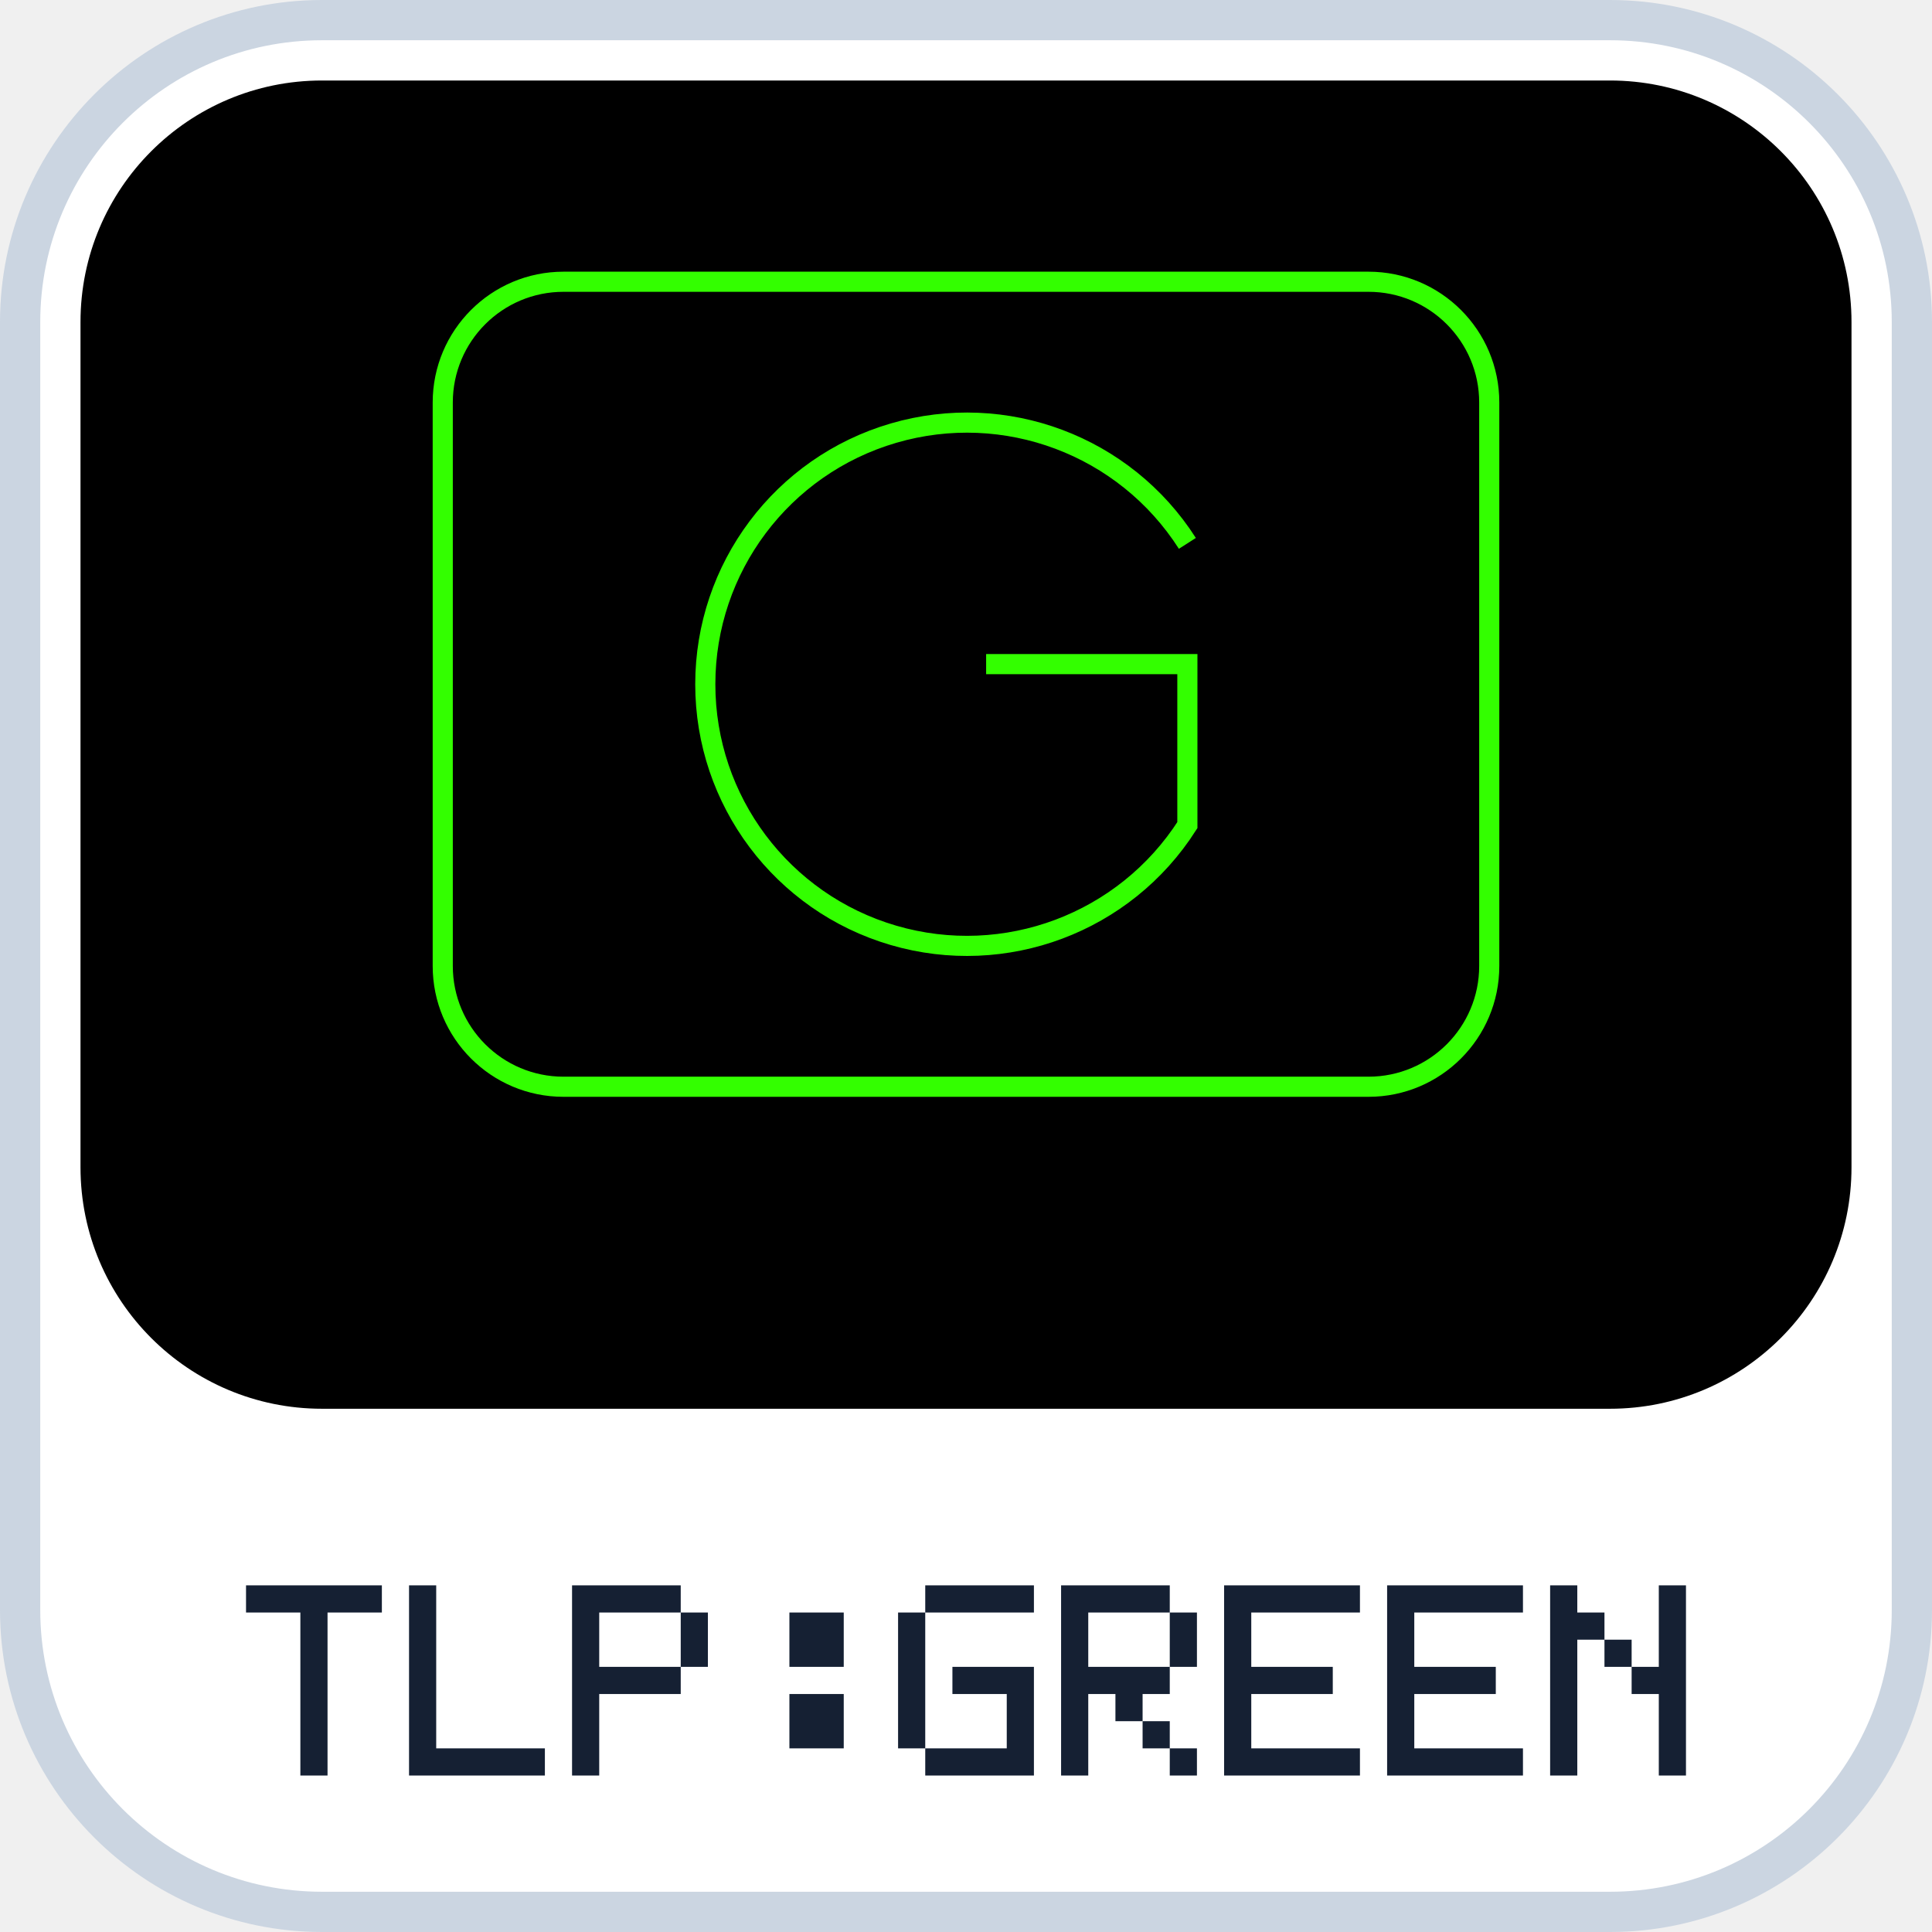
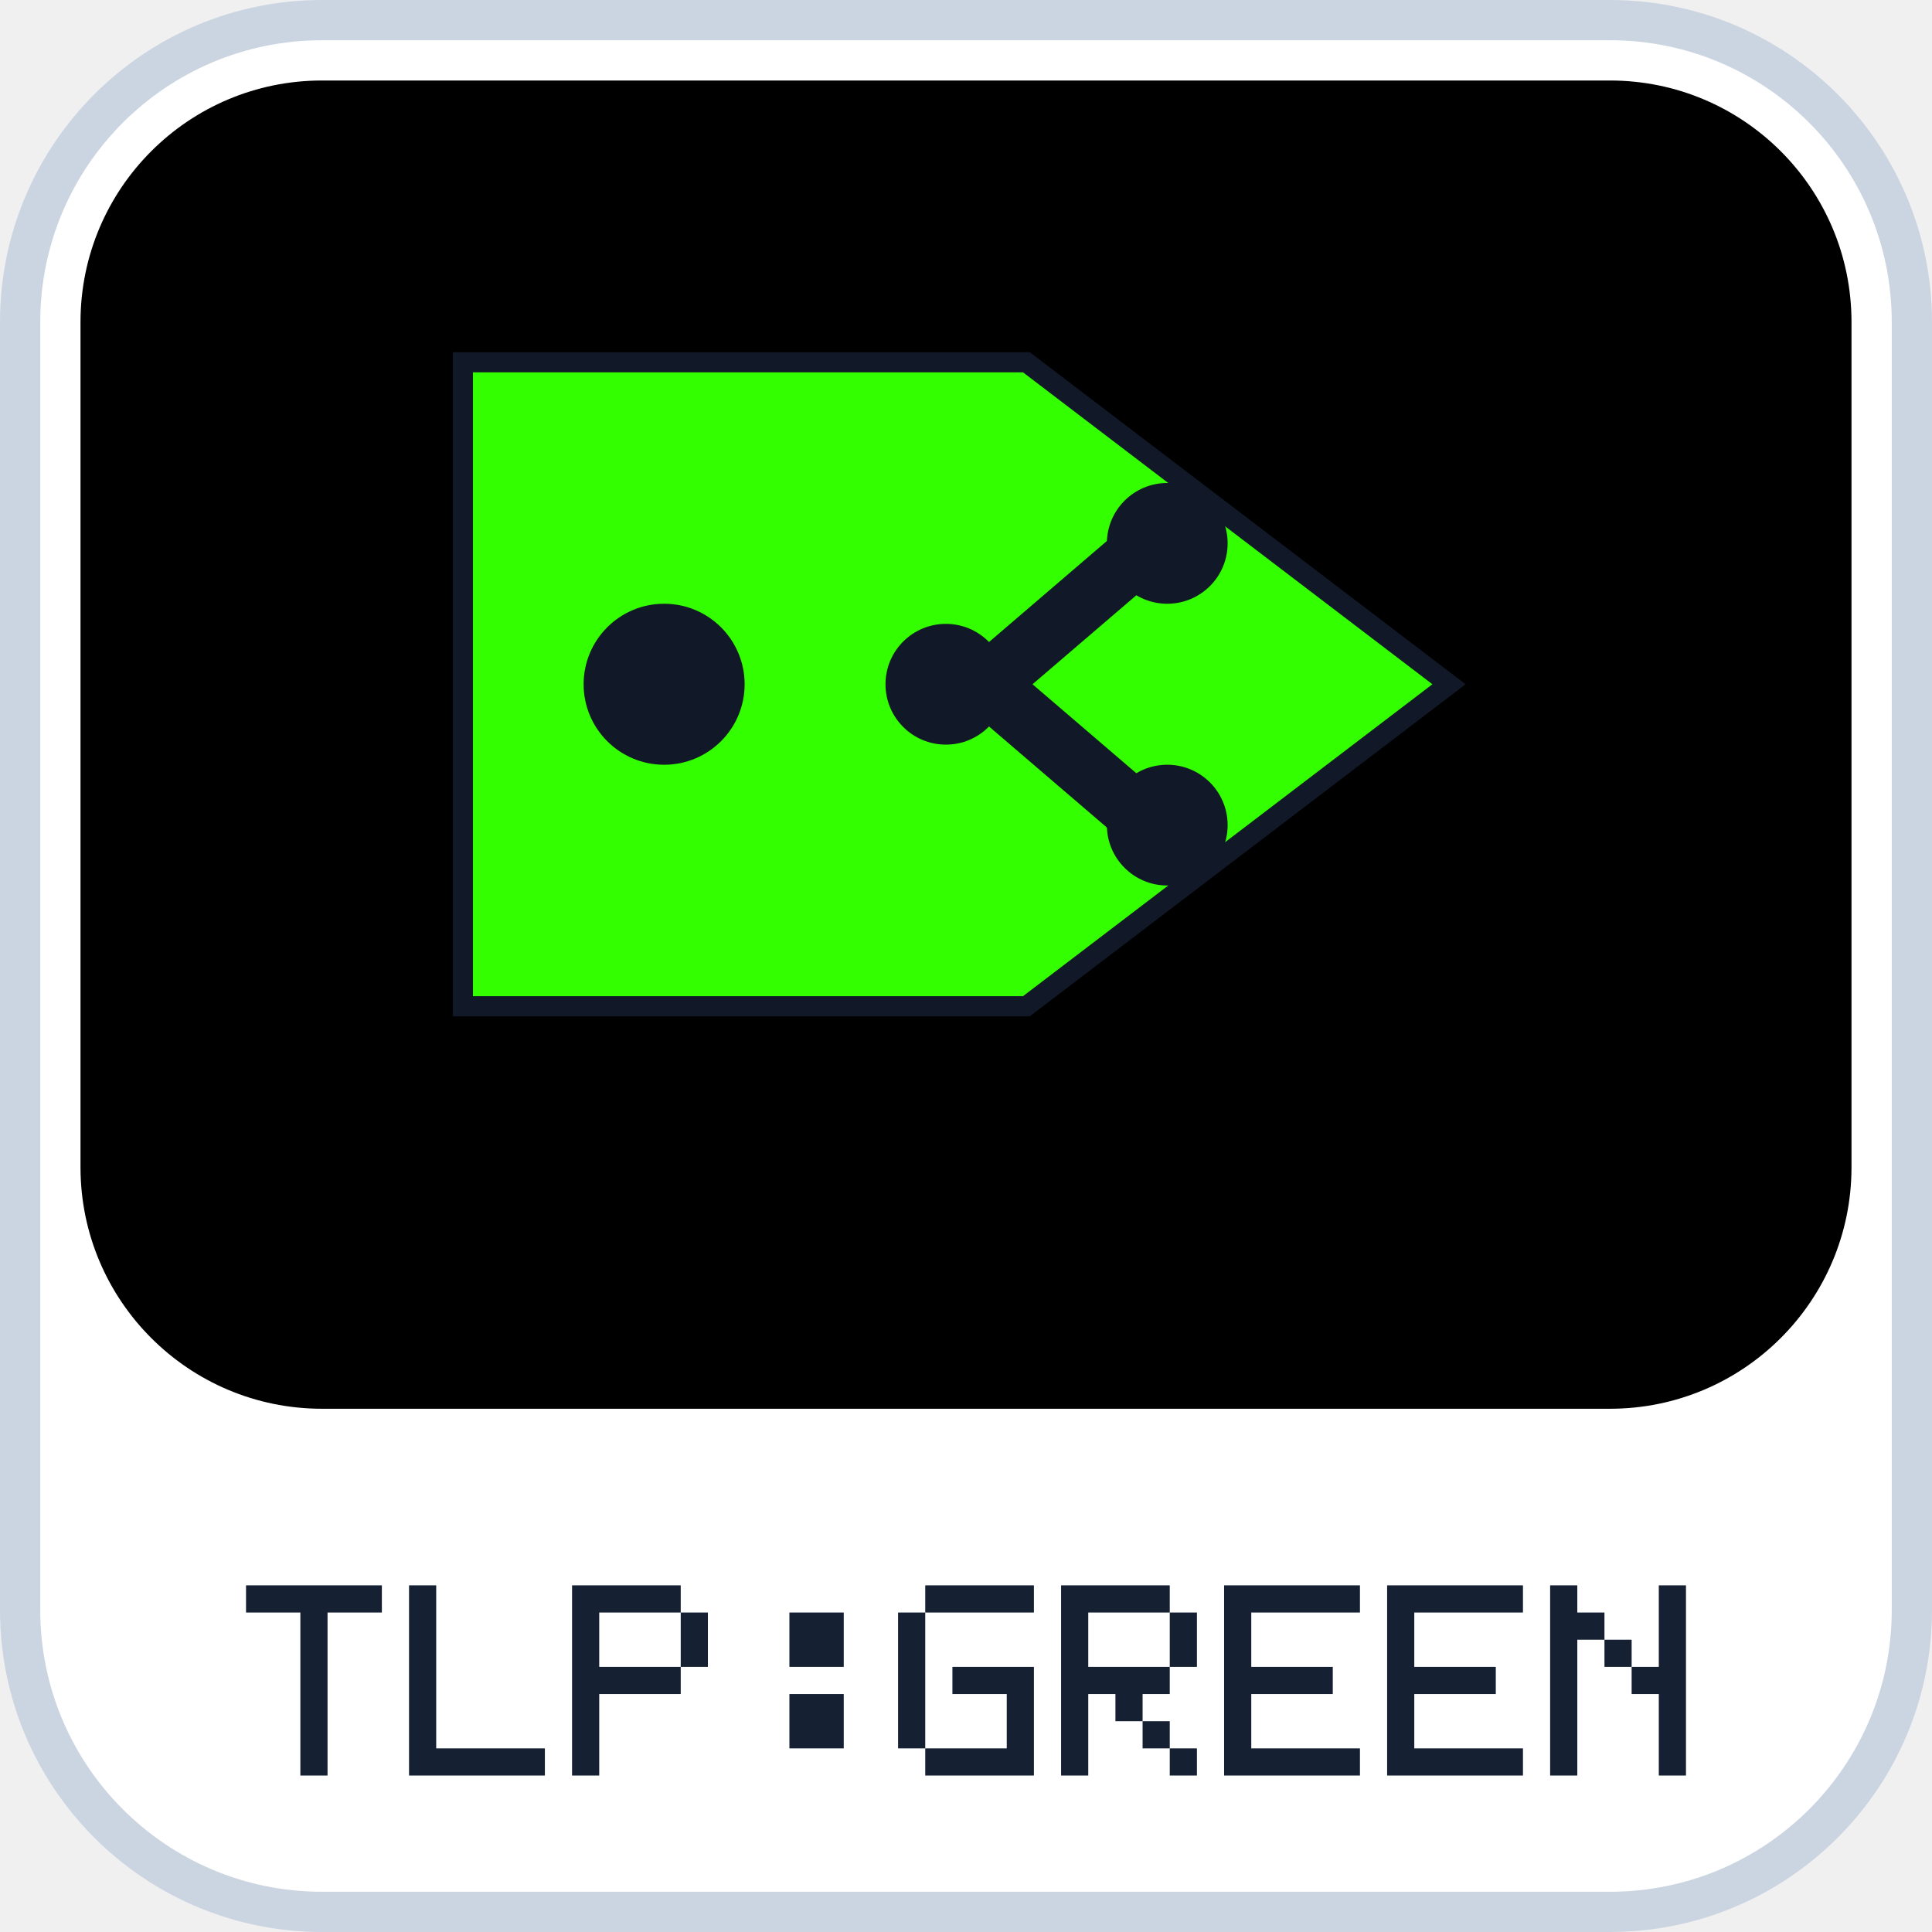
<svg xmlns="http://www.w3.org/2000/svg" viewBox="0 0 96 96" role="img" aria-label="TLP:GREEN labeled tile" focusable="false">
  <rect x="1" y="1" width="94" height="94" rx="15" fill="#FFFFFF" stroke="#CBD5E1" stroke-width="2" />
  <rect x="4" y="4" width="88" height="66" rx="12" fill="#000000" />
  <g transform="translate(16 2)">
-     <rect x="6" y="12" width="52" height="40" rx="6" fill="#000000" stroke="#33FF00" />
-     <g stroke="#33FF00">
-       <path d="M43 25a13 13 0 1 0 0 14v-8H33" />
+     <path d="M7 16h28l21 16-21 16H7z" fill="#33FF00" stroke="#111827" />
+     <circle cx="17" cy="32" r="4" fill="#111827" stroke="none" />
+     <g fill="none" stroke="#111827" stroke-width="3" stroke-linecap="round" stroke-linejoin="round">
+       <path d="m33 32 7-6M33 32l7 6" />
+       <circle cx="31" cy="32" r="3" fill="#111827" stroke="none" />
+       <circle cx="42" cy="25" r="3" fill="#111827" stroke="none" />
+       <circle cx="42" cy="39" r="3" fill="#111827" stroke="none" />
    </g>
  </g>
  <path data-label="TLP:GREEN" fill="#152033" stroke="none" d="M12.225 78.775h1.350v1.350h-1.350zM13.575 78.775h1.350v1.350h-1.350zM14.925 78.775h1.350v1.350h-1.350zM16.275 78.775h1.350v1.350h-1.350zM17.625 78.775h1.350v1.350h-1.350zM14.925 80.125h1.350v1.350h-1.350zM14.925 81.475h1.350v1.350h-1.350zM14.925 82.825h1.350v1.350h-1.350zM14.925 84.175h1.350v1.350h-1.350zM14.925 85.525h1.350v1.350h-1.350zM14.925 86.875h1.350v1.350h-1.350zM20.325 78.775h1.350v1.350h-1.350zM20.325 80.125h1.350v1.350h-1.350zM20.325 81.475h1.350v1.350h-1.350zM20.325 82.825h1.350v1.350h-1.350zM20.325 84.175h1.350v1.350h-1.350zM20.325 85.525h1.350v1.350h-1.350zM20.325 86.875h1.350v1.350h-1.350zM21.675 86.875h1.350v1.350h-1.350zM23.025 86.875h1.350v1.350h-1.350zM24.375 86.875h1.350v1.350h-1.350zM25.725 86.875h1.350v1.350h-1.350zM28.425 78.775h1.350v1.350h-1.350zM29.775 78.775h1.350v1.350h-1.350zM31.125 78.775h1.350v1.350h-1.350zM32.475 78.775h1.350v1.350h-1.350zM28.425 80.125h1.350v1.350h-1.350zM33.825 80.125h1.350v1.350h-1.350zM28.425 81.475h1.350v1.350h-1.350zM33.825 81.475h1.350v1.350h-1.350zM28.425 82.825h1.350v1.350h-1.350zM29.775 82.825h1.350v1.350h-1.350zM31.125 82.825h1.350v1.350h-1.350zM32.475 82.825h1.350v1.350h-1.350zM28.425 84.175h1.350v1.350h-1.350zM28.425 85.525h1.350v1.350h-1.350zM28.425 86.875h1.350v1.350h-1.350zM39.225 80.125h1.350v1.350h-1.350zM40.575 80.125h1.350v1.350h-1.350zM39.225 81.475h1.350v1.350h-1.350zM40.575 81.475h1.350v1.350h-1.350zM39.225 84.175h1.350v1.350h-1.350zM40.575 84.175h1.350v1.350h-1.350zM39.225 85.525h1.350v1.350h-1.350zM40.575 85.525h1.350v1.350h-1.350zM45.975 78.775h1.350v1.350h-1.350zM47.325 78.775h1.350v1.350h-1.350zM48.675 78.775h1.350v1.350h-1.350zM50.025 78.775h1.350v1.350h-1.350zM44.625 80.125h1.350v1.350h-1.350zM44.625 81.475h1.350v1.350h-1.350zM44.625 82.825h1.350v1.350h-1.350zM47.325 82.825h1.350v1.350h-1.350zM48.675 82.825h1.350v1.350h-1.350zM50.025 82.825h1.350v1.350h-1.350zM44.625 84.175h1.350v1.350h-1.350zM50.025 84.175h1.350v1.350h-1.350zM44.625 85.525h1.350v1.350h-1.350zM50.025 85.525h1.350v1.350h-1.350zM45.975 86.875h1.350v1.350h-1.350zM47.325 86.875h1.350v1.350h-1.350zM48.675 86.875h1.350v1.350h-1.350zM50.025 86.875h1.350v1.350h-1.350zM52.725 78.775h1.350v1.350h-1.350zM54.075 78.775h1.350v1.350h-1.350zM55.425 78.775h1.350v1.350h-1.350zM56.775 78.775h1.350v1.350h-1.350zM52.725 80.125h1.350v1.350h-1.350zM58.125 80.125h1.350v1.350h-1.350zM52.725 81.475h1.350v1.350h-1.350zM58.125 81.475h1.350v1.350h-1.350zM52.725 82.825h1.350v1.350h-1.350zM54.075 82.825h1.350v1.350h-1.350zM55.425 82.825h1.350v1.350h-1.350zM56.775 82.825h1.350v1.350h-1.350zM52.725 84.175h1.350v1.350h-1.350zM55.425 84.175h1.350v1.350h-1.350zM52.725 85.525h1.350v1.350h-1.350zM56.775 85.525h1.350v1.350h-1.350zM52.725 86.875h1.350v1.350h-1.350zM58.125 86.875h1.350v1.350h-1.350zM60.825 78.775h1.350v1.350h-1.350zM62.175 78.775h1.350v1.350h-1.350zM63.525 78.775h1.350v1.350h-1.350zM64.875 78.775h1.350v1.350h-1.350zM66.225 78.775h1.350v1.350h-1.350zM60.825 80.125h1.350v1.350h-1.350zM60.825 81.475h1.350v1.350h-1.350zM60.825 82.825h1.350v1.350h-1.350zM62.175 82.825h1.350v1.350h-1.350zM63.525 82.825h1.350v1.350h-1.350zM64.875 82.825h1.350v1.350h-1.350zM60.825 84.175h1.350v1.350h-1.350zM60.825 85.525h1.350v1.350h-1.350zM60.825 86.875h1.350v1.350h-1.350zM62.175 86.875h1.350v1.350h-1.350zM63.525 86.875h1.350v1.350h-1.350zM64.875 86.875h1.350v1.350h-1.350zM66.225 86.875h1.350v1.350h-1.350zM68.925 78.775h1.350v1.350h-1.350zM70.275 78.775h1.350v1.350h-1.350zM71.625 78.775h1.350v1.350h-1.350zM72.975 78.775h1.350v1.350h-1.350zM74.325 78.775h1.350v1.350h-1.350zM68.925 80.125h1.350v1.350h-1.350zM68.925 81.475h1.350v1.350h-1.350zM68.925 82.825h1.350v1.350h-1.350zM70.275 82.825h1.350v1.350h-1.350zM71.625 82.825h1.350v1.350h-1.350zM72.975 82.825h1.350v1.350h-1.350zM68.925 84.175h1.350v1.350h-1.350zM68.925 85.525h1.350v1.350h-1.350zM68.925 86.875h1.350v1.350h-1.350zM70.275 86.875h1.350v1.350h-1.350zM71.625 86.875h1.350v1.350h-1.350zM72.975 86.875h1.350v1.350h-1.350zM74.325 86.875h1.350v1.350h-1.350zM77.025 78.775h1.350v1.350h-1.350zM82.425 78.775h1.350v1.350h-1.350zM77.025 80.125h1.350v1.350h-1.350zM78.375 80.125h1.350v1.350h-1.350zM82.425 80.125h1.350v1.350h-1.350zM77.025 81.475h1.350v1.350h-1.350zM79.725 81.475h1.350v1.350h-1.350zM82.425 81.475h1.350v1.350h-1.350zM77.025 82.825h1.350v1.350h-1.350zM81.075 82.825h1.350v1.350h-1.350zM82.425 82.825h1.350v1.350h-1.350zM77.025 84.175h1.350v1.350h-1.350zM82.425 84.175h1.350v1.350h-1.350zM77.025 85.525h1.350v1.350h-1.350zM82.425 85.525h1.350v1.350h-1.350zM77.025 86.875h1.350v1.350h-1.350zM82.425 86.875h1.350v1.350h-1.350z" />
</svg>
